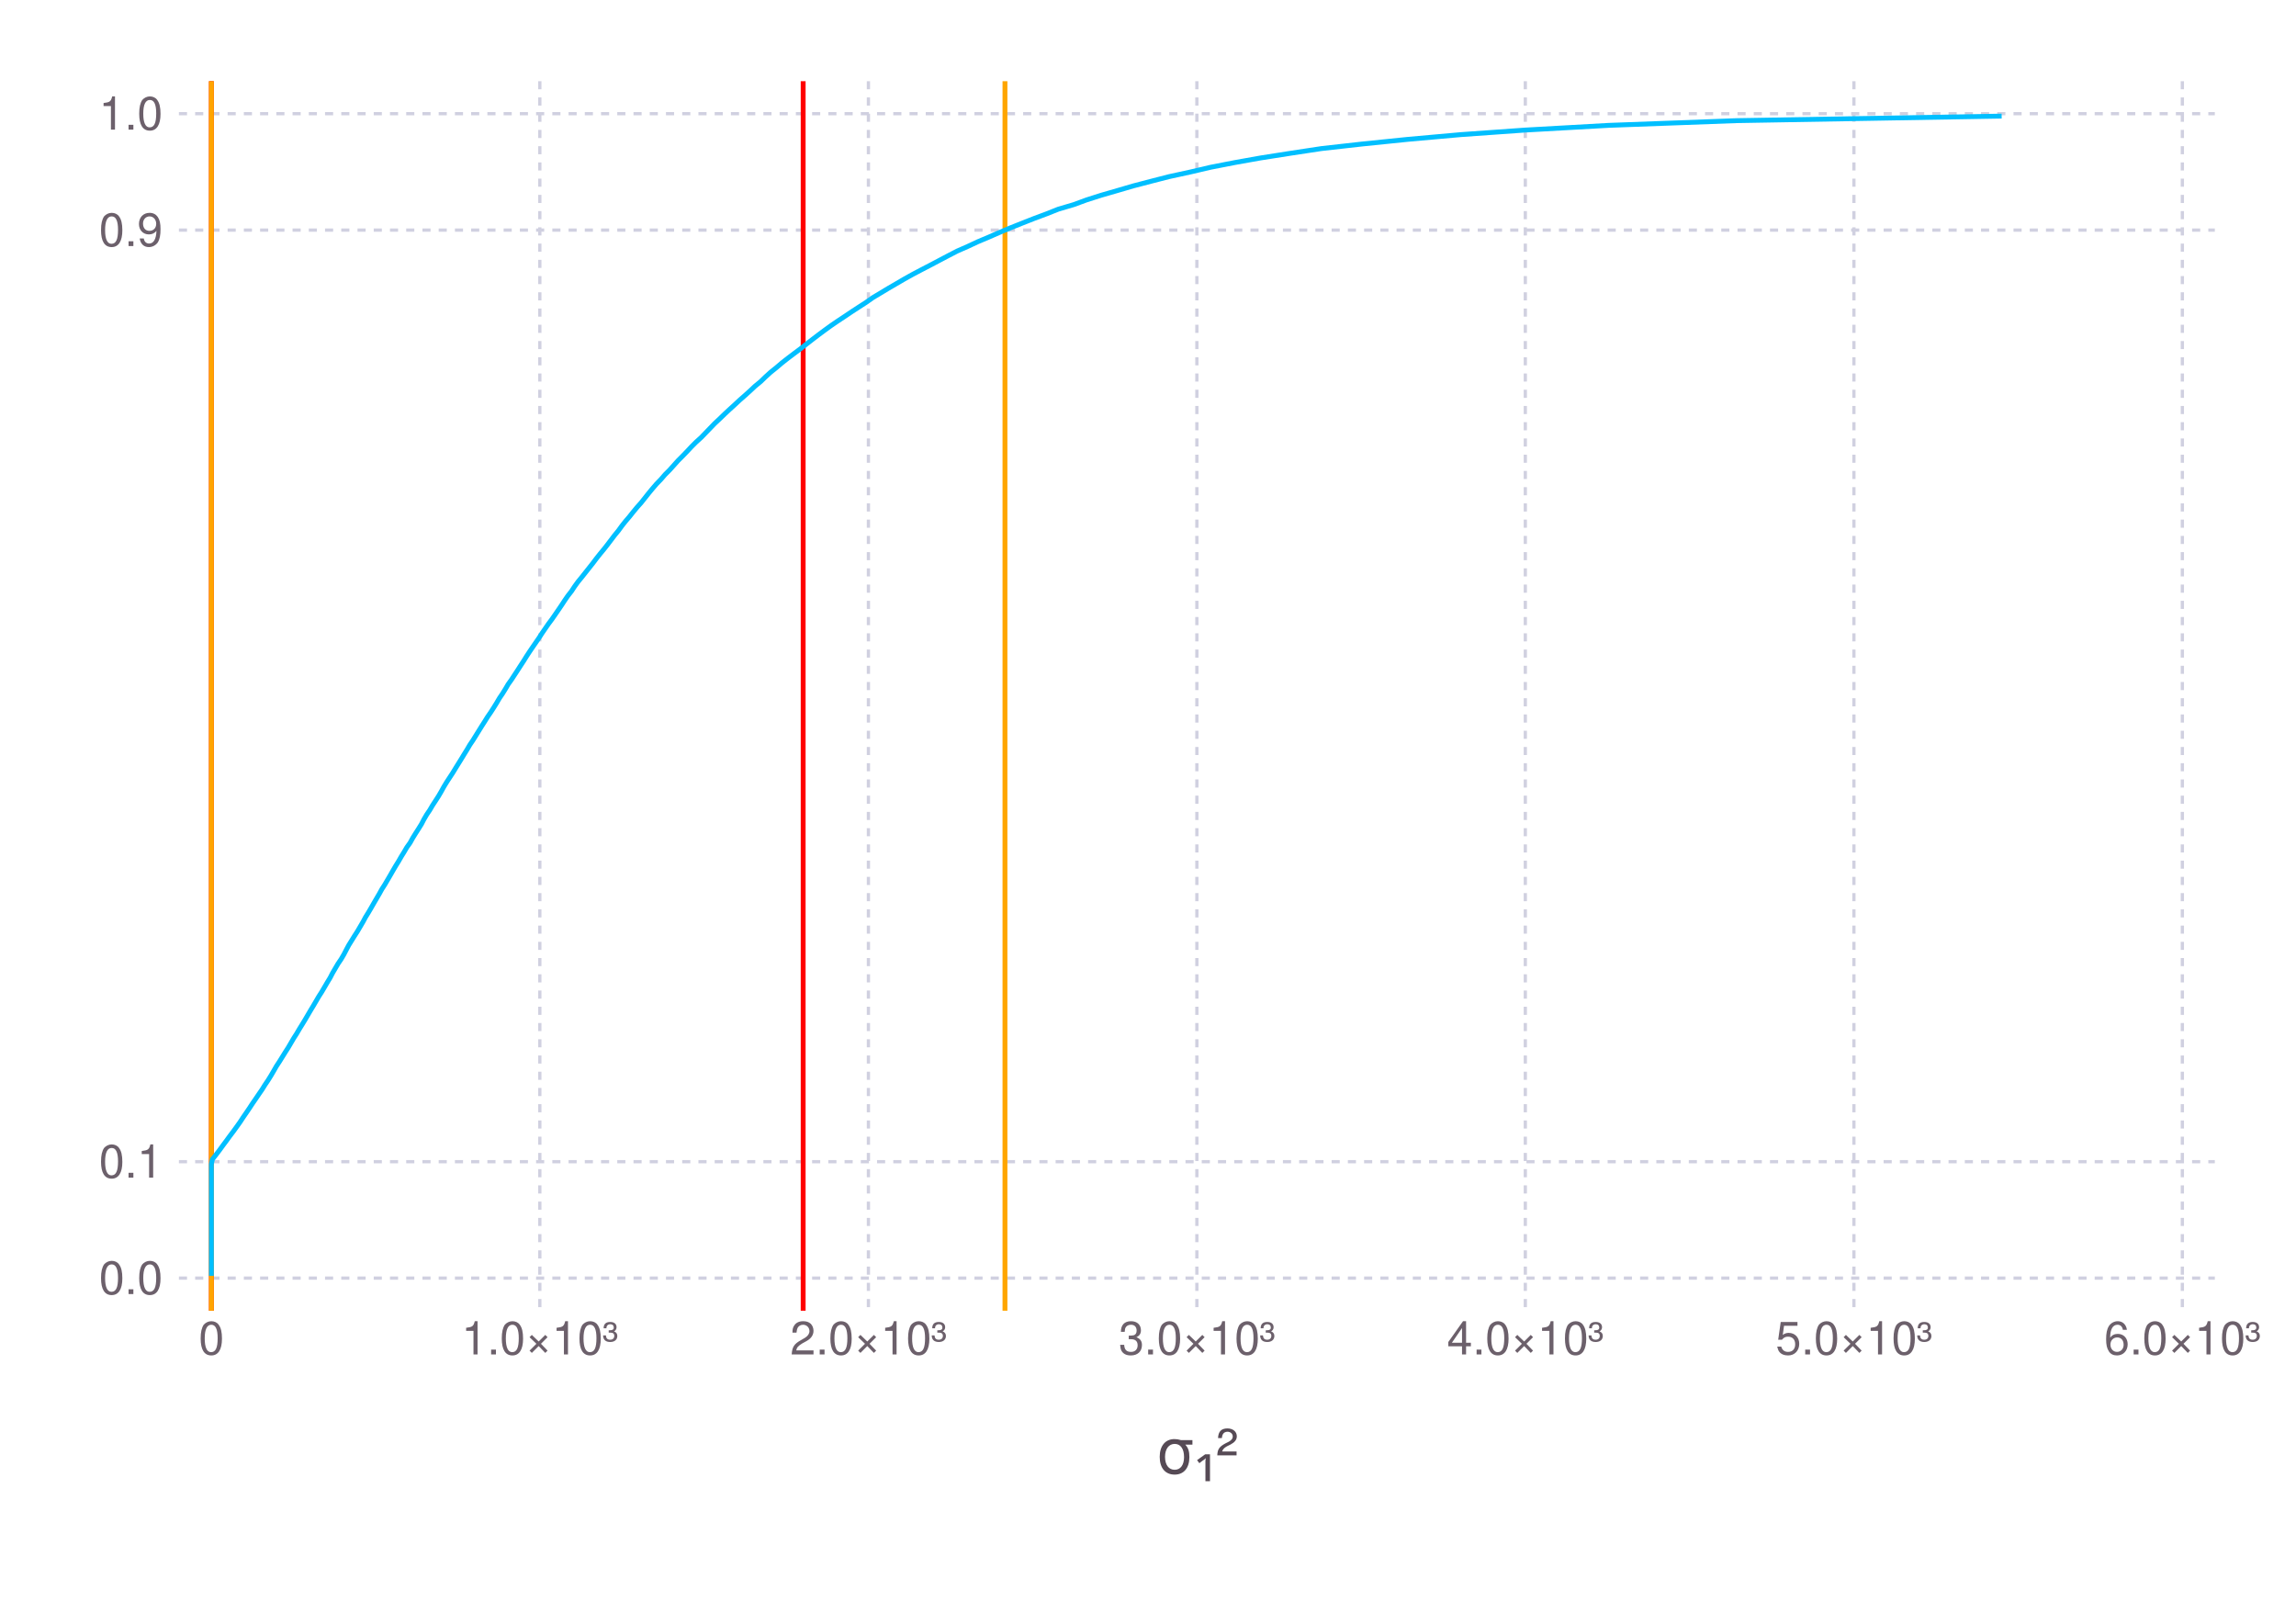
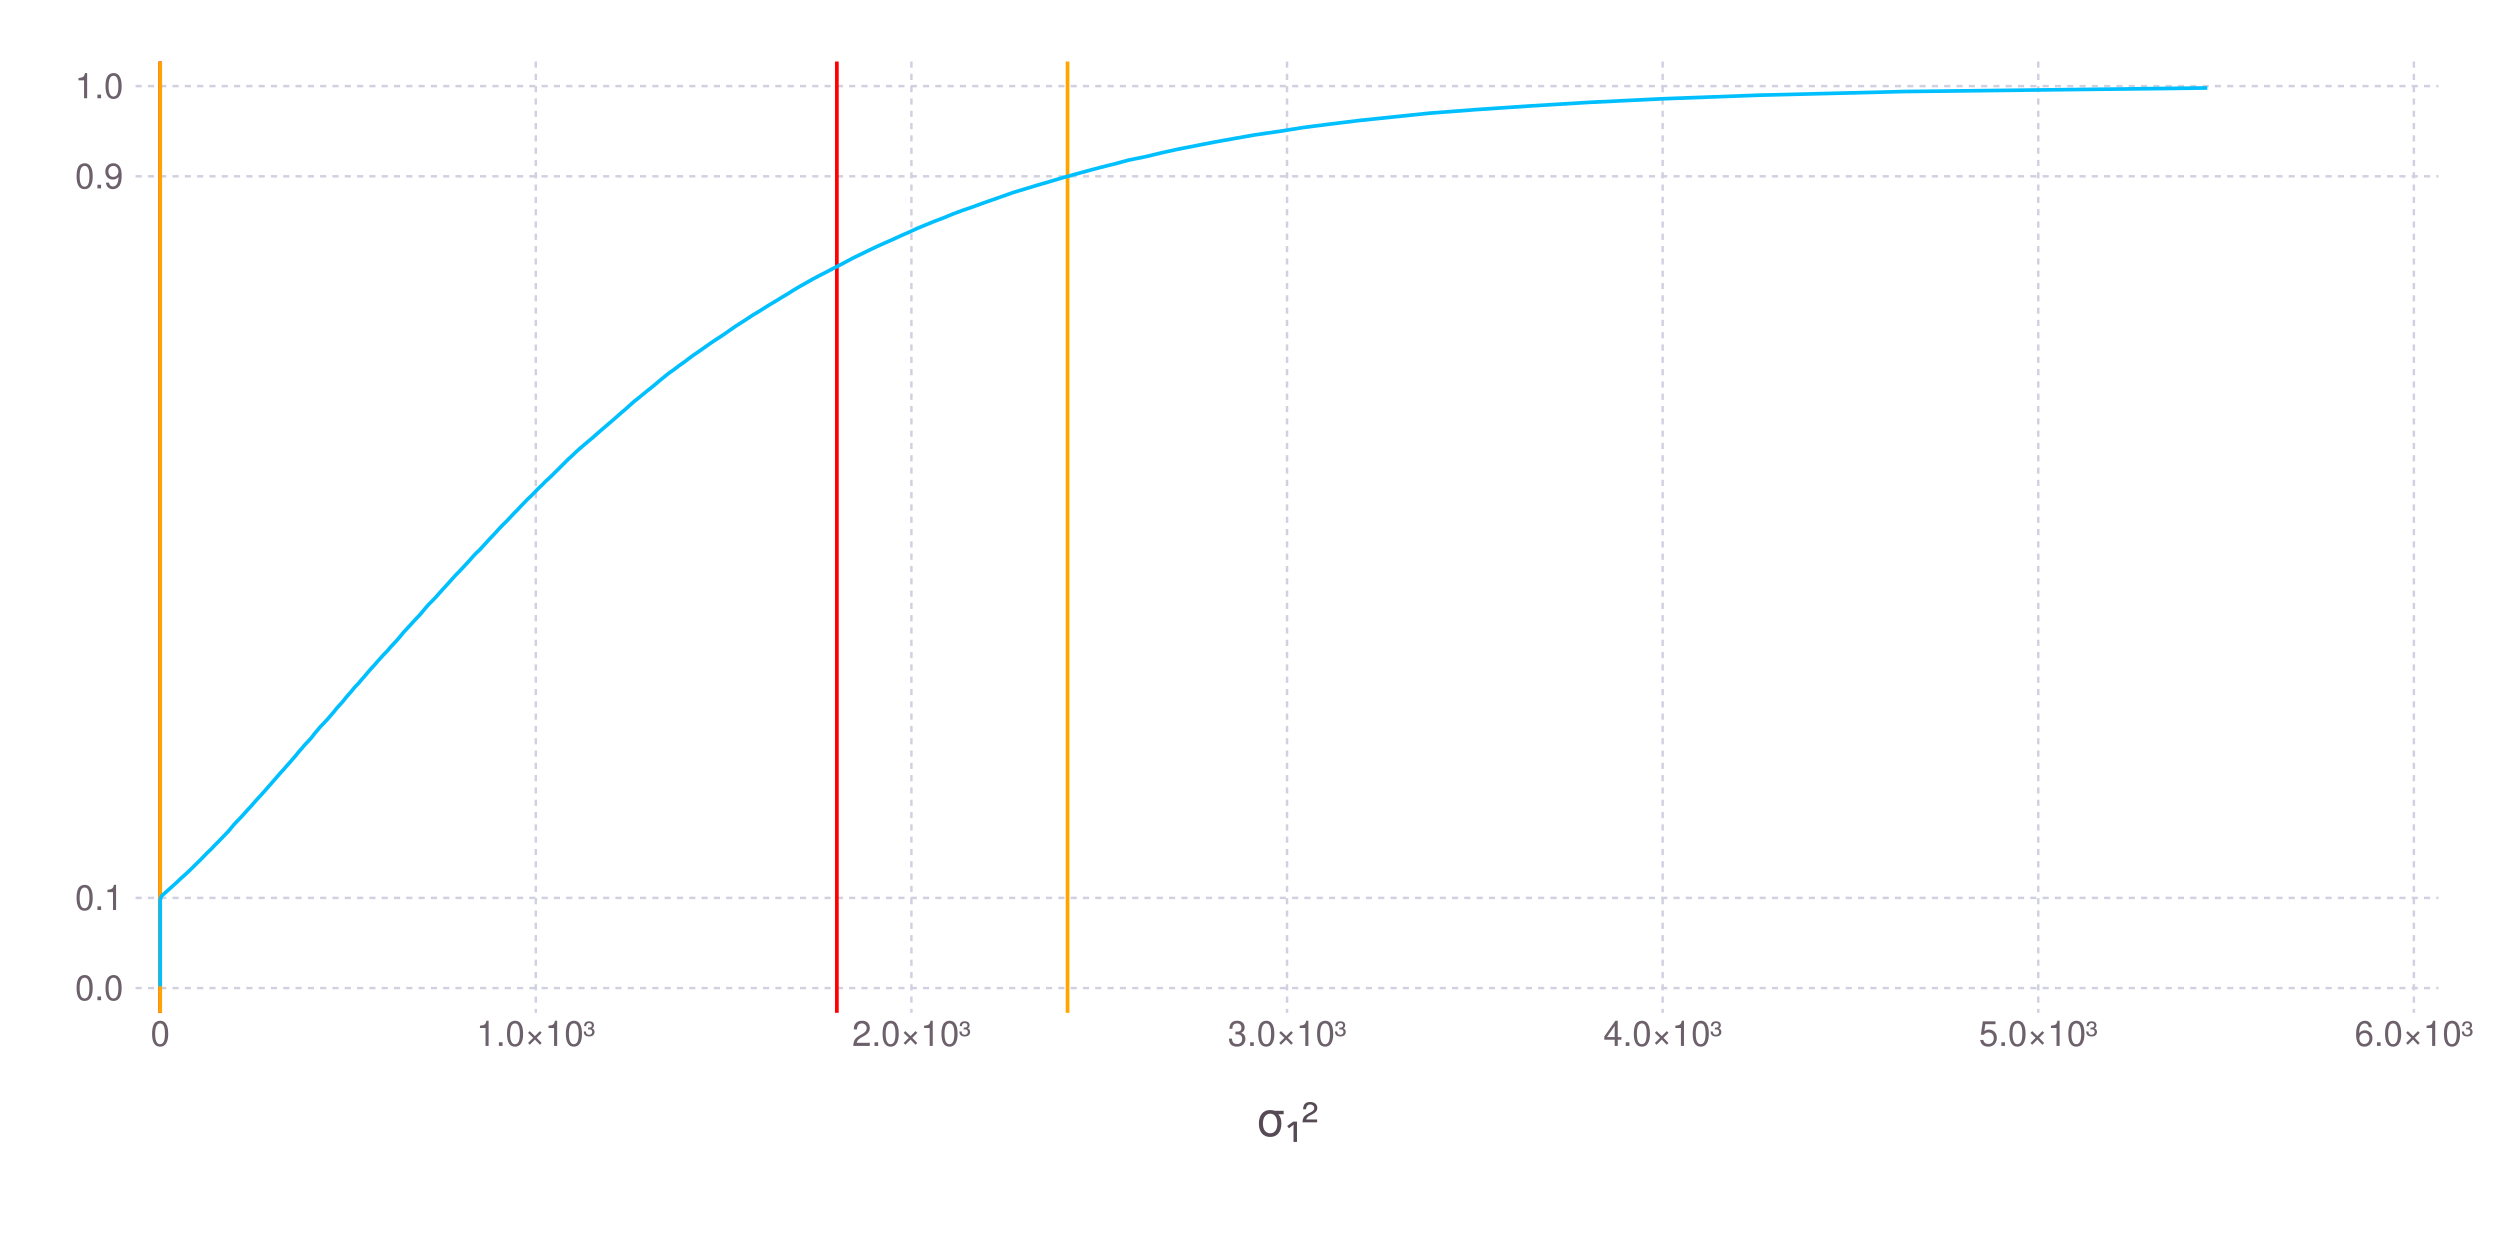
- <svg xmlns="http://www.w3.org/2000/svg" version="1.2" width="141.42mm" height="100mm" viewBox="0 0 141.42 100" stroke="none" fill="#000000" stroke-width="0.3" font-size="3.88">
+ <svg xmlns="http://www.w3.org/2000/svg" version="1.2" width="203.2mm" height="101.6mm" viewBox="0 0 203.2 101.6" stroke="none" fill="#000000" stroke-width="0.3" font-size="3.88">
  <defs>
    <marker id="arrow" markerWidth="15" markerHeight="7" refX="5" refY="3.5" orient="auto" markerUnits="strokeWidth">
      <path d="M0,0 L15,3.5 L0,7 z" stroke="context-stroke" fill="context-stroke" />
    </marker>
  </defs>
-   <g class="plotroot xscalable yscalable" id="img-93507b08-1">
-     <g font-size="3.88" font-family="'PT Sans','Helvetica Neue','Helvetica',sans-serif" fill="#564A55" stroke="#000000" stroke-opacity="0.000" id="img-93507b08-2">
-       <g transform="translate(73.72,88.39)">
+   <g class="plotroot xscalable yscalable" id="img-7a805e53-1">
+     <g font-size="3.88" font-family="'PT Sans','Helvetica Neue','Helvetica',sans-serif" fill="#564A55" stroke="#000000" stroke-opacity="0.000" id="img-7a805e53-2">
+       <g transform="translate(104.61,89.99)">
        <g class="primitive">
          <text text-anchor="middle" dy="0.6em">σ₁²</text>
        </g>
      </g>
    </g>
-     <g class="guide xlabels" font-size="2.82" font-family="'PT Sans Caption','Helvetica Neue','Helvetica',sans-serif" fill="#6C606B" id="img-93507b08-3">
-       <g transform="translate(13.02,81.72)">
+     <g class="guide xlabels" font-size="2.82" font-family="'PT Sans Caption','Helvetica Neue','Helvetica',sans-serif" fill="#6C606B" id="img-7a805e53-3">
+       <g transform="translate(13.02,83.32)">
        <g class="primitive">
          <text text-anchor="middle" dy="0.6em">0</text>
        </g>
      </g>
-       <g transform="translate(33.25,81.72)">
+       <g transform="translate(43.55,83.32)">
        <g class="primitive">
          <text text-anchor="middle" dy="0.6em">1.0×10³</text>
        </g>
      </g>
-       <g transform="translate(53.49,81.72)">
+       <g transform="translate(74.08,83.32)">
        <g class="primitive">
          <text text-anchor="middle" dy="0.6em">2.0×10³</text>
        </g>
      </g>
-       <g transform="translate(73.72,81.72)">
+       <g transform="translate(104.61,83.32)">
        <g class="primitive">
          <text text-anchor="middle" dy="0.6em">3.0×10³</text>
        </g>
      </g>
-       <g transform="translate(93.95,81.72)">
+       <g transform="translate(135.14,83.32)">
        <g class="primitive">
          <text text-anchor="middle" dy="0.6em">4.0×10³</text>
        </g>
      </g>
-       <g transform="translate(114.19,81.72)">
+       <g transform="translate(165.67,83.32)">
        <g class="primitive">
          <text text-anchor="middle" dy="0.6em">5.0×10³</text>
        </g>
      </g>
-       <g transform="translate(134.42,81.72)">
+       <g transform="translate(196.2,83.32)">
        <g class="primitive">
          <text text-anchor="middle" dy="0.6em">6.0×10³</text>
        </g>
      </g>
    </g>
-     <g clip-path="url(#img-93507b08-4)">
-       <g id="img-93507b08-5">
-         <g pointer-events="visible" fill="#000000" fill-opacity="0.000" stroke="#000000" stroke-opacity="0.000" class="guide background" id="img-93507b08-6">
-           <g transform="translate(73.72,42.86)" id="img-93507b08-7">
-             <path d="M-62.7,-37.86 L 62.7 -37.86 62.7 37.86 -62.7 37.86 z" class="primitive" />
+     <g clip-path="url(#img-7a805e53-4)">
+       <g id="img-7a805e53-5">
+         <g pointer-events="visible" fill="#000000" fill-opacity="0.000" stroke="#000000" stroke-opacity="0.000" class="guide background" id="img-7a805e53-6">
+           <g transform="translate(104.61,43.66)" id="img-7a805e53-7">
+             <path d="M-93.59,-38.66 L 93.59 -38.66 93.59 38.66 -93.59 38.66 z" class="primitive" />
          </g>
        </g>
-         <g class="guide xgridlines yfixed" stroke-dasharray="0.5,0.5" stroke-width="0.2" stroke="#D0D0E0" id="img-93507b08-8">
-           <g transform="translate(13.02,42.86)" id="img-93507b08-9">
-             <path fill="none" d="M0,-37.86 L 0 37.86" class="primitive" />
+         <g class="guide xgridlines yfixed" stroke-dasharray="0.5,0.5" stroke-width="0.2" stroke="#D0D0E0" id="img-7a805e53-8">
+           <g transform="translate(13.02,43.66)" id="img-7a805e53-9">
+             <path fill="none" d="M0,-38.66 L 0 38.66" class="primitive" />
          </g>
-           <g transform="translate(33.25,42.86)" id="img-93507b08-10">
-             <path fill="none" d="M0,-37.86 L 0 37.86" class="primitive" />
+           <g transform="translate(43.55,43.66)" id="img-7a805e53-10">
+             <path fill="none" d="M0,-38.66 L 0 38.66" class="primitive" />
          </g>
-           <g transform="translate(53.49,42.86)" id="img-93507b08-11">
-             <path fill="none" d="M0,-37.86 L 0 37.86" class="primitive" />
+           <g transform="translate(74.08,43.66)" id="img-7a805e53-11">
+             <path fill="none" d="M0,-38.66 L 0 38.66" class="primitive" />
          </g>
-           <g transform="translate(73.72,42.86)" id="img-93507b08-12">
-             <path fill="none" d="M0,-37.86 L 0 37.86" class="primitive" />
+           <g transform="translate(104.61,43.66)" id="img-7a805e53-12">
+             <path fill="none" d="M0,-38.66 L 0 38.66" class="primitive" />
          </g>
-           <g transform="translate(93.95,42.86)" id="img-93507b08-13">
-             <path fill="none" d="M0,-37.86 L 0 37.86" class="primitive" />
+           <g transform="translate(135.14,43.66)" id="img-7a805e53-13">
+             <path fill="none" d="M0,-38.66 L 0 38.66" class="primitive" />
          </g>
-           <g transform="translate(114.19,42.86)" id="img-93507b08-14">
-             <path fill="none" d="M0,-37.86 L 0 37.86" class="primitive" />
+           <g transform="translate(165.67,43.66)" id="img-7a805e53-14">
+             <path fill="none" d="M0,-38.66 L 0 38.66" class="primitive" />
          </g>
-           <g transform="translate(134.42,42.86)" id="img-93507b08-15">
-             <path fill="none" d="M0,-37.86 L 0 37.86" class="primitive" />
+           <g transform="translate(196.2,43.66)" id="img-7a805e53-15">
+             <path fill="none" d="M0,-38.66 L 0 38.66" class="primitive" />
          </g>
        </g>
-         <g class="guide ygridlines xfixed" stroke-dasharray="0.5,0.5" stroke-width="0.2" stroke="#D0D0E0" id="img-93507b08-16">
-           <g transform="translate(73.72,78.71)" id="img-93507b08-17">
-             <path fill="none" d="M-62.7,0 L 62.7 0" class="primitive" />
+         <g class="guide ygridlines xfixed" stroke-dasharray="0.5,0.5" stroke-width="0.2" stroke="#D0D0E0" id="img-7a805e53-16">
+           <g transform="translate(104.61,80.31)" id="img-7a805e53-17">
+             <path fill="none" d="M-93.59,0 L 93.59 0" class="primitive" />
          </g>
-           <g transform="translate(73.72,71.54)" id="img-93507b08-18">
-             <path fill="none" d="M-62.7,0 L 62.7 0" class="primitive" />
+           <g transform="translate(104.61,72.98)" id="img-7a805e53-18">
+             <path fill="none" d="M-93.59,0 L 93.59 0" class="primitive" />
          </g>
-           <g transform="translate(73.72,14.17)" id="img-93507b08-19">
-             <path fill="none" d="M-62.7,0 L 62.7 0" class="primitive" />
+           <g transform="translate(104.61,14.33)" id="img-7a805e53-19">
+             <path fill="none" d="M-93.59,0 L 93.59 0" class="primitive" />
          </g>
-           <g transform="translate(73.72,7)" id="img-93507b08-20">
-             <path fill="none" d="M-62.7,0 L 62.7 0" class="primitive" />
+           <g transform="translate(104.61,7)" id="img-7a805e53-20">
+             <path fill="none" d="M-93.59,0 L 93.59 0" class="primitive" />
          </g>
        </g>
-         <g class="plotpanel" id="img-93507b08-21">
-           <g class="yfixed" id="img-93507b08-22">
-             <g stroke-dasharray="none" stroke-width="0.3" stroke="#FF0000" id="img-93507b08-23">
-               <g transform="translate(49.47,42.86)" id="img-93507b08-24">
-                 <path fill="none" d="M0,-37.86 L 0 37.86" class="primitive" />
+         <g class="plotpanel" id="img-7a805e53-21">
+           <g class="yfixed" id="img-7a805e53-22">
+             <g stroke-dasharray="none" stroke-width="0.3" stroke="#FF0000" id="img-7a805e53-23">
+               <g transform="translate(68.02,43.66)" id="img-7a805e53-24">
+                 <path fill="none" d="M0,-38.66 L 0 38.66" class="primitive" />
              </g>
            </g>
-             <g stroke-dasharray="none" stroke-width="0.3" stroke="#FF0000" id="img-93507b08-25">
-               <g transform="translate(13.02,42.86)" id="img-93507b08-26">
-                 <path fill="none" d="M0,-37.86 L 0 37.86" class="primitive" />
+             <g stroke-dasharray="none" stroke-width="0.3" stroke="#FF0000" id="img-7a805e53-25">
+               <g transform="translate(13.02,43.66)" id="img-7a805e53-26">
+                 <path fill="none" d="M0,-38.66 L 0 38.66" class="primitive" />
              </g>
            </g>
          </g>
-           <g class="yfixed" id="img-93507b08-27">
-             <g stroke-dasharray="none" stroke-width="0.3" stroke="#FFA500" id="img-93507b08-28">
-               <g transform="translate(61.9,42.86)" id="img-93507b08-29">
-                 <path fill="none" d="M0,-37.86 L 0 37.86" class="primitive" />
+           <g class="yfixed" id="img-7a805e53-27">
+             <g stroke-dasharray="none" stroke-width="0.3" stroke="#FFA500" id="img-7a805e53-28">
+               <g transform="translate(86.77,43.66)" id="img-7a805e53-29">
+                 <path fill="none" d="M0,-38.66 L 0 38.66" class="primitive" />
              </g>
            </g>
-             <g stroke-dasharray="none" stroke-width="0.3" stroke="#FFA500" id="img-93507b08-30">
-               <g transform="translate(13.02,42.86)" id="img-93507b08-31">
-                 <path fill="none" d="M0,-37.86 L 0 37.86" class="primitive" />
+             <g stroke-dasharray="none" stroke-width="0.3" stroke="#FFA500" id="img-7a805e53-30">
+               <g transform="translate(13.02,43.66)" id="img-7a805e53-31">
+                 <path fill="none" d="M0,-38.66 L 0 38.66" class="primitive" />
              </g>
            </g>
          </g>
-           <g stroke-width="0.3" fill="#000000" fill-opacity="0.000" class="geometry" id="img-93507b08-32">
-             <g class="color_LCHab{Float32}(70.0f0,60.0f0,240.0f0)" stroke-dasharray="none" stroke="#00BFFF" id="img-93507b08-33">
-               <g transform="translate(35.14,42.86)" id="img-93507b08-34">
-                 <path fill="none" d="M-22.12,35.71 L -22.12 35.43 -22.12 35.14 -22.12 34.85 -22.12 34.57 -22.12 34.28 -22.12 33.99 -22.12 33.71 -22.12 33.42 -22.12 33.13 -22.12 32.85 -22.12 32.56 -22.12 32.27 -22.12 31.98 -22.12 31.7 -22.12 31.41 -22.12 31.12 -22.12 30.84 -22.12 30.55 -22.12 30.26 -22.12 29.98 -22.12 29.69 -22.12 29.4 -22.12 29.12 -22.12 28.83 -22.06 28.54 -21.84 28.26 -21.62 27.97 -21.41 27.68 -21.2 27.4 -20.99 27.11 -20.77 26.82 -20.56 26.53 -20.36 26.25 -20.17 25.96 -19.97 25.67 -19.78 25.39 -19.59 25.1 -19.39 24.81 -19.2 24.53 -19 24.24 -18.82 23.95 -18.63 23.67 -18.45 23.38 -18.28 23.09 -18.12 22.81 -17.93 22.52 -17.75 22.23 -17.57 21.94 -17.39 21.66 -17.22 21.37 -17.05 21.08 -16.87 20.8 -16.7 20.51 -16.52 20.22 -16.35 19.94 -16.18 19.65 -16.01 19.36 -15.84 19.08 -15.67 18.79 -15.5 18.5 -15.32 18.22 -15.15 17.93 -14.98 17.64 -14.81 17.36 -14.66 17.07 -14.49 16.78 -14.32 16.49 -14.13 16.21 -13.96 15.92 -13.81 15.63 -13.66 15.35 -13.48 15.06 -13.3 14.77 -13.12 14.49 -12.95 14.2 -12.78 13.91 -12.63 13.63 -12.45 13.34 -12.28 13.05 -12.12 12.77 -11.95 12.48 -11.78 12.19 -11.62 11.9 -11.44 11.62 -11.27 11.33 -11.1 11.04 -10.94 10.76 -10.77 10.47 -10.59 10.18 -10.43 9.9 -10.25 9.61 -10.08 9.32 -9.88 9.04 -9.72 8.75 -9.54 8.46 -9.36 8.18 -9.18 7.89 -9.03 7.6 -8.86 7.31 -8.67 7.03 -8.5 6.74 -8.31 6.45 -8.13 6.17 -7.96 5.88 -7.8 5.59 -7.63 5.31 -7.44 5.02 -7.25 4.73 -7.08 4.45 -6.9 4.16 -6.72 3.87 -6.55 3.59 -6.37 3.3 -6.2 3.01 -6.01 2.73 -5.83 2.44 -5.65 2.15 -5.47 1.86 -5.29 1.58 -5.11 1.29 -4.91 1 -4.73 0.72 -4.55 0.43 -4.38 0.14 -4.19 -0.14 -4.01 -0.43 -3.84 -0.72 -3.64 -1 -3.45 -1.29 -3.26 -1.58 -3.08 -1.86 -2.89 -2.15 -2.71 -2.44 -2.52 -2.73 -2.33 -3.01 -2.13 -3.3 -1.93 -3.59 -1.75 -3.87 -1.55 -4.16 -1.35 -4.45 -1.14 -4.73 -0.94 -5.02 -0.74 -5.31 -0.55 -5.59 -0.36 -5.88 -0.16 -6.17 0.06 -6.45 0.25 -6.74 0.46 -7.03 0.69 -7.31 0.92 -7.6 1.15 -7.89 1.38 -8.18 1.59 -8.46 1.82 -8.75 2.06 -9.04 2.28 -9.32 2.5 -9.61 2.72 -9.9 2.95 -10.18 3.16 -10.47 3.39 -10.76 3.63 -11.04 3.86 -11.33 4.1 -11.62 4.35 -11.9 4.58 -12.19 4.81 -12.48 5.05 -12.77 5.29 -13.05 5.57 -13.34 5.82 -13.63 6.1 -13.91 6.36 -14.2 6.62 -14.49 6.9 -14.77 7.18 -15.06 7.45 -15.35 7.73 -15.63 8.05 -15.92 8.33 -16.21 8.6 -16.49 8.88 -16.78 9.19 -17.07 9.49 -17.36 9.79 -17.64 10.11 -17.93 10.42 -18.22 10.74 -18.5 11.06 -18.79 11.37 -19.08 11.71 -19.36 12.01 -19.65 12.33 -19.94 12.68 -20.22 13.02 -20.51 13.39 -20.8 13.76 -21.08 14.15 -21.37 14.52 -21.66 14.88 -21.94 15.26 -22.23 15.65 -22.52 16.05 -22.81 16.46 -23.09 16.9 -23.38 17.33 -23.67 17.76 -23.95 18.21 -24.24 18.62 -24.53 19.09 -24.81 19.57 -25.1 20.07 -25.39 20.55 -25.67 21.07 -25.96 21.62 -26.25 22.16 -26.53 22.71 -26.82 23.26 -27.11 23.82 -27.4 24.46 -27.68 25.08 -27.97 25.77 -28.26 26.41 -28.54 27.1 -28.83 27.83 -29.12 28.54 -29.4 29.32 -29.69 30.05 -29.98 31 -30.26 31.79 -30.55 32.7 -30.84 33.67 -31.12 34.66 -31.41 35.77 -31.7 36.86 -31.98 38.19 -32.27 39.43 -32.56 40.92 -32.85 42.49 -33.13 44.34 -33.42 46.25 -33.71 48.75 -33.99 51.59 -34.28 54.84 -34.57 58.8 -34.85 63.95 -35.14 71.82 -35.43 88.15 -35.71" class="primitive" />
+           <g stroke-width="0.3" fill="#000000" fill-opacity="0.000" class="geometry" id="img-7a805e53-32">
+             <g class="color_LCHab{Float32}(70.0f0,60.0f0,240.0f0)" stroke-dasharray="none" stroke="#00BFFF" id="img-7a805e53-33">
+               <g transform="translate(46.4,43.66)" id="img-7a805e53-34">
+                 <path fill="none" d="M-33.38,36.51 L -33.38 36.22 -33.38 35.92 -33.38 35.63 -33.38 35.34 -33.38 35.04 -33.38 34.75 -33.38 34.46 -33.38 34.16 -33.38 33.87 -33.38 33.58 -33.38 33.29 -33.38 32.99 -33.38 32.7 -33.38 32.41 -33.38 32.11 -33.38 31.82 -33.38 31.53 -33.38 31.23 -33.38 30.94 -33.38 30.65 -33.38 30.35 -33.38 30.06 -33.38 29.77 -33.38 29.47 -33.28 29.18 -32.96 28.89 -32.62 28.59 -32.3 28.3 -31.98 28.01 -31.67 27.71 -31.34 27.42 -31.03 27.13 -30.72 26.83 -30.43 26.54 -30.13 26.25 -29.84 25.95 -29.56 25.66 -29.25 25.37 -28.97 25.07 -28.68 24.78 -28.4 24.49 -28.11 24.19 -27.83 23.9 -27.59 23.61 -27.34 23.31 -27.06 23.02 -26.78 22.73 -26.51 22.43 -26.25 22.14 -25.98 21.85 -25.72 21.55 -25.46 21.26 -25.19 20.97 -24.92 20.67 -24.67 20.38 -24.41 20.09 -24.16 19.8 -23.9 19.5 -23.65 19.21 -23.38 18.92 -23.12 18.62 -22.86 18.33 -22.61 18.04 -22.35 17.74 -22.12 17.45 -21.86 17.16 -21.61 16.86 -21.33 16.57 -21.07 16.28 -20.84 15.98 -20.6 15.69 -20.35 15.4 -20.06 15.1 -19.79 14.81 -19.54 14.52 -19.28 14.22 -19.05 13.93 -18.79 13.64 -18.52 13.34 -18.29 13.05 -18.04 12.76 -17.78 12.46 -17.54 12.17 -17.26 11.88 -17.01 11.58 -16.75 11.29 -16.51 11 -16.25 10.7 -15.98 10.41 -15.73 10.12 -15.46 9.82 -15.2 9.53 -14.91 9.24 -14.66 8.94 -14.39 8.65 -14.12 8.36 -13.86 8.06 -13.63 7.77 -13.36 7.48 -13.08 7.18 -12.82 6.89 -12.55 6.6 -12.27 6.31 -12.02 6.01 -11.78 5.72 -11.52 5.43 -11.22 5.13 -10.94 4.84 -10.69 4.55 -10.42 4.25 -10.15 3.96 -9.89 3.67 -9.62 3.37 -9.36 3.08 -9.07 2.79 -8.79 2.49 -8.52 2.2 -8.25 1.91 -7.99 1.61 -7.72 1.32 -7.41 1.03 -7.14 0.73 -6.87 0.44 -6.61 0.15 -6.32 -0.15 -6.05 -0.44 -5.79 -0.73 -5.5 -1.03 -5.2 -1.32 -4.93 -1.61 -4.65 -1.91 -4.36 -2.2 -4.09 -2.49 -3.8 -2.79 -3.52 -3.08 -3.21 -3.37 -2.92 -3.67 -2.64 -3.96 -2.33 -4.25 -2.04 -4.55 -1.72 -4.84 -1.42 -5.13 -1.12 -5.43 -0.83 -5.72 -0.54 -6.01 -0.24 -6.31 0.08 -6.6 0.38 -6.89 0.7 -7.18 1.05 -7.48 1.39 -7.77 1.74 -8.06 2.08 -8.36 2.41 -8.65 2.75 -8.94 3.1 -9.24 3.44 -9.53 3.77 -9.82 4.11 -10.12 4.45 -10.41 4.77 -10.7 5.11 -11 5.47 -11.29 5.83 -11.58 6.19 -11.88 6.56 -12.17 6.91 -12.46 7.26 -12.76 7.62 -13.05 7.98 -13.34 8.41 -13.64 8.78 -13.93 9.2 -14.22 9.59 -14.52 9.99 -14.81 10.41 -15.1 10.84 -15.4 11.25 -15.69 11.67 -15.98 12.14 -16.28 12.57 -16.57 12.98 -16.86 13.41 -17.16 13.87 -17.45 14.32 -17.74 14.77 -18.04 15.26 -18.33 15.72 -18.62 16.2 -18.92 16.69 -19.21 17.16 -19.5 17.66 -19.8 18.12 -20.09 18.61 -20.38 19.13 -20.67 19.65 -20.97 20.2 -21.26 20.77 -21.55 21.34 -21.85 21.91 -22.14 22.45 -22.43 23.02 -22.73 23.62 -23.02 24.22 -23.31 24.84 -23.61 25.49 -23.9 26.15 -24.19 26.8 -24.49 27.47 -24.78 28.09 -25.07 28.81 -25.37 29.52 -25.66 30.29 -25.95 31.01 -26.25 31.78 -26.54 32.63 -26.83 33.44 -27.13 34.27 -27.42 35.1 -27.71 35.94 -28.01 36.9 -28.3 37.85 -28.59 38.88 -28.89 39.85 -29.18 40.89 -29.47 41.99 -29.77 43.07 -30.06 44.24 -30.35 45.35 -30.65 46.78 -30.94 47.97 -31.23 49.33 -31.53 50.81 -31.82 52.3 -32.11 53.97 -32.41 55.61 -32.7 57.62 -32.99 59.49 -33.29 61.74 -33.58 64.11 -33.87 66.9 -34.16 69.78 -34.46 73.56 -34.75 77.84 -35.04 82.75 -35.34 88.72 -35.63 96.5 -35.92 108.36 -36.22 133.01 -36.51" class="primitive" />
              </g>
            </g>
          </g>
        </g>
      </g>
    </g>
-     <g class="guide ylabels" font-size="2.82" font-family="'PT Sans Caption','Helvetica Neue','Helvetica',sans-serif" fill="#6C606B" id="img-93507b08-35">
-       <g transform="translate(10.02,78.71)" id="img-93507b08-36">
+     <g class="guide ylabels" font-size="2.82" font-family="'PT Sans Caption','Helvetica Neue','Helvetica',sans-serif" fill="#6C606B" id="img-7a805e53-35">
+       <g transform="translate(10.02,80.31)" id="img-7a805e53-36">
        <g class="primitive">
          <text text-anchor="end" dy="0.35em">0.0</text>
        </g>
      </g>
-       <g transform="translate(10.02,71.54)" id="img-93507b08-37">
+       <g transform="translate(10.02,72.98)" id="img-7a805e53-37">
        <g class="primitive">
          <text text-anchor="end" dy="0.35em">0.1</text>
        </g>
      </g>
-       <g transform="translate(10.02,14.17)" id="img-93507b08-38">
+       <g transform="translate(10.02,14.33)" id="img-7a805e53-38">
        <g class="primitive">
          <text text-anchor="end" dy="0.35em">0.9</text>
        </g>
      </g>
-       <g transform="translate(10.02,7)" id="img-93507b08-39">
+       <g transform="translate(10.02,7)" id="img-7a805e53-39">
        <g class="primitive">
          <text text-anchor="end" dy="0.35em">1.0</text>
        </g>
      </g>
    </g>
  </g>
  <defs>
-     <clipPath id="img-93507b08-4">
-       <path d="M11.02,5 L 136.42 5 136.42 80.72 11.02 80.72" />
+     <clipPath id="img-7a805e53-4">
+       <path d="M11.02,5 L 198.2 5 198.2 82.32 11.02 82.32" />
    </clipPath>
  </defs>
</svg>
